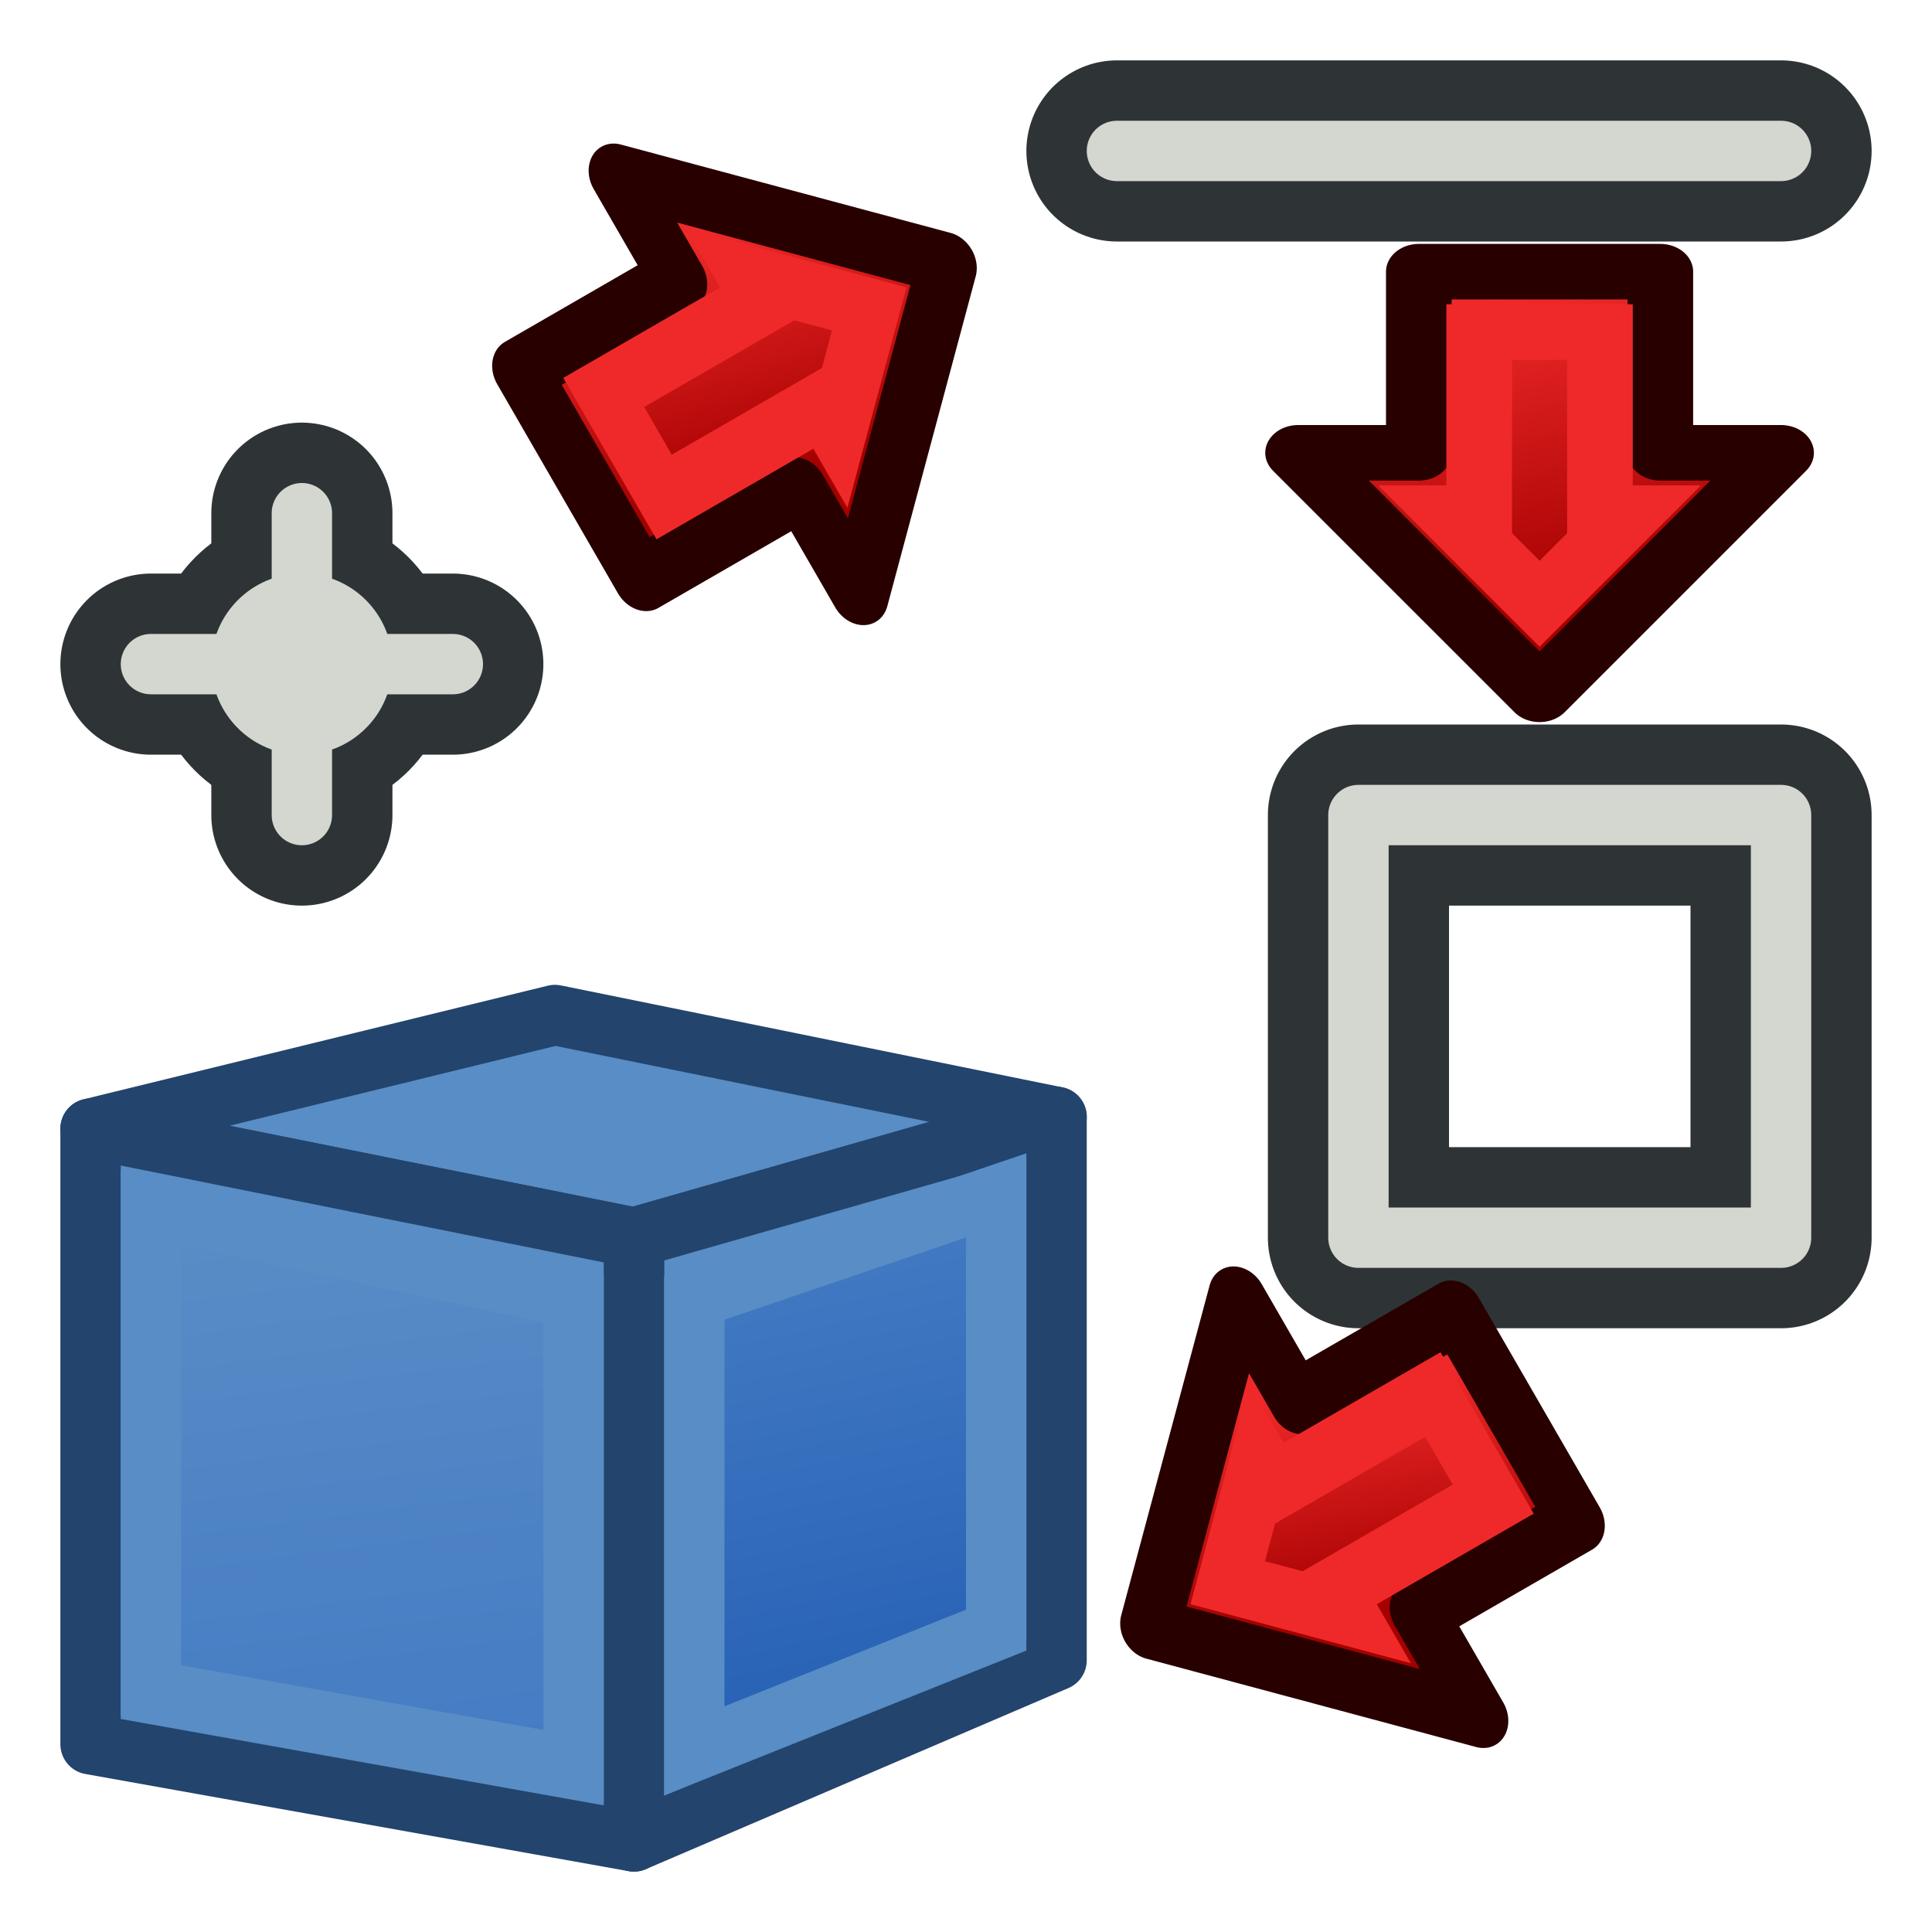
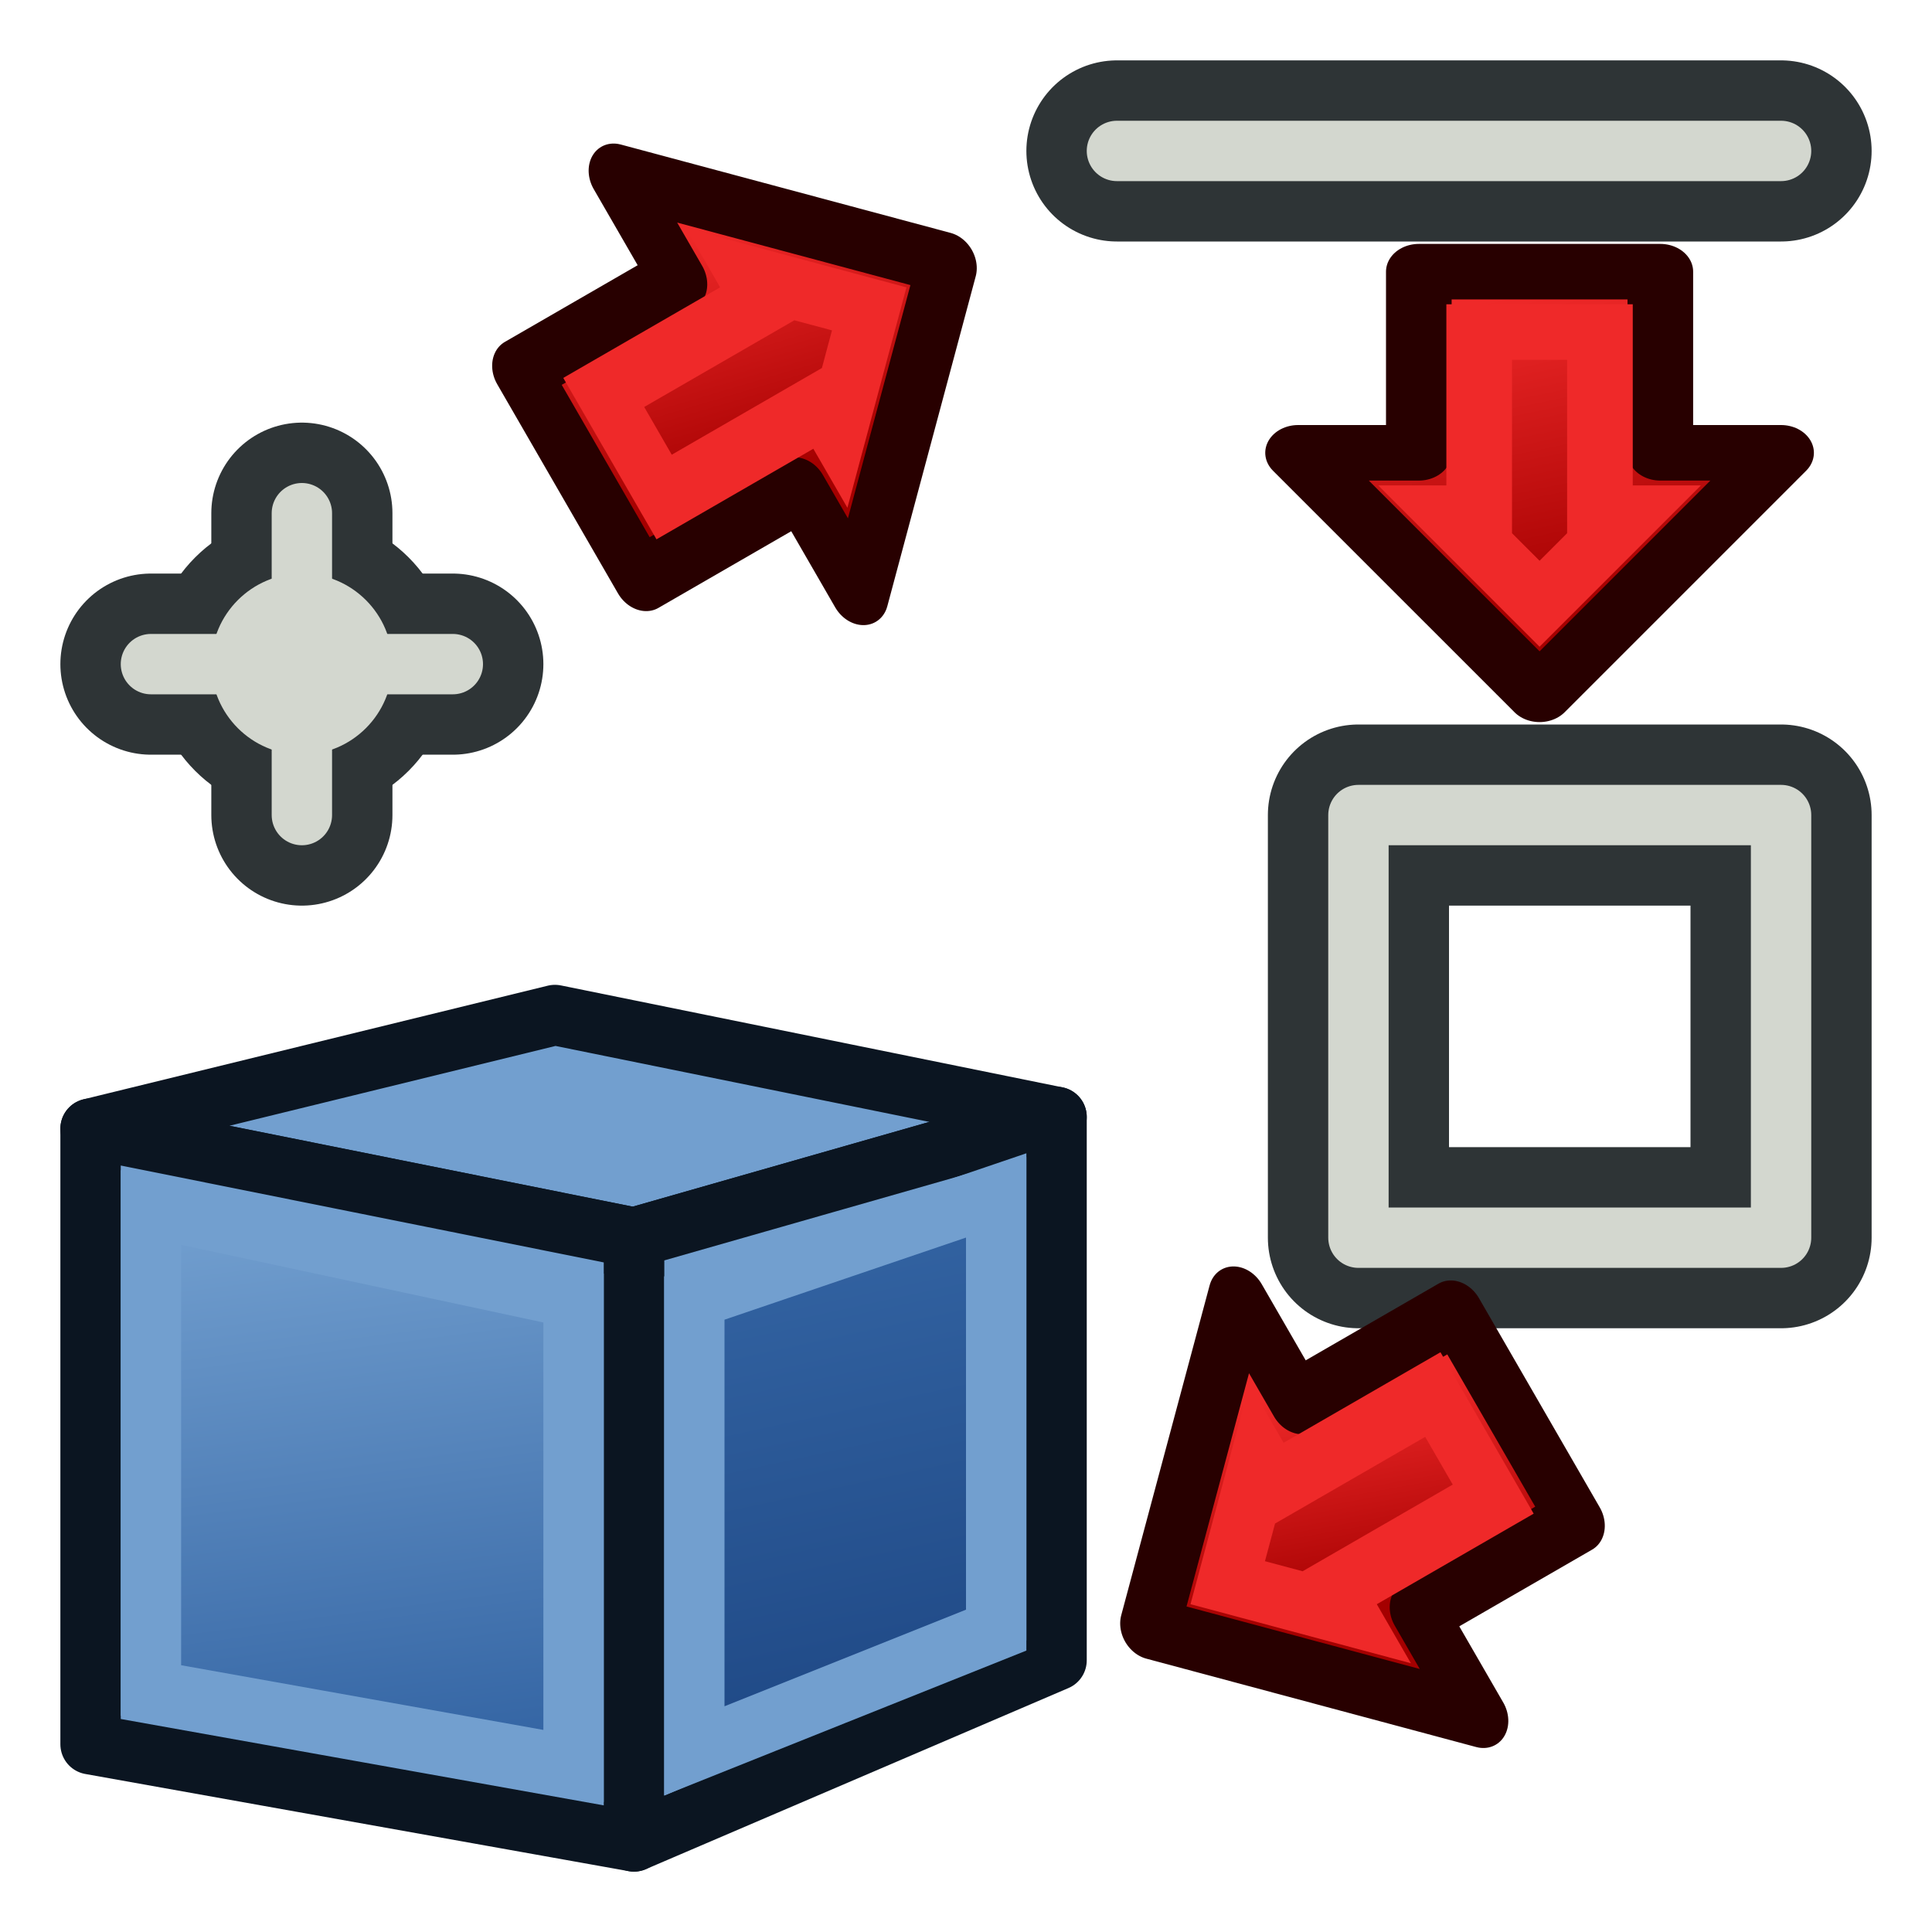
<svg xmlns="http://www.w3.org/2000/svg" xmlns:xlink="http://www.w3.org/1999/xlink" width="64px" height="64px" id="svg2860" version="1.1">
  <defs id="defs2862">
    <linearGradient id="linearGradient3812">
      <stop style="stop-color:#000000;stop-opacity:1;" offset="0" id="stop3814" />
    </linearGradient>
    <linearGradient id="linearGradient4362">
      <stop id="stop4364" offset="0" style="stop-color:#faff2b;stop-opacity:1;" />
      <stop id="stop4366" offset="1" style="stop-color:#ffaa00;stop-opacity:1;" />
    </linearGradient>
    <linearGradient id="linearGradient4356">
      <stop id="stop4358" offset="0" style="stop-color:#000000;stop-opacity:1;" />
      <stop id="stop4360" offset="1" style="stop-color:#000000;stop-opacity:0;" />
    </linearGradient>
    <linearGradient id="linearGradient3786">
      <stop style="stop-color:#faff2b;stop-opacity:1;" offset="0" id="stop3788" />
      <stop style="stop-color:#ffaa00;stop-opacity:1;" offset="1" id="stop3790" />
    </linearGradient>
    <radialGradient xlink:href="#linearGradient3377" id="radialGradient3692" cx="45.883" cy="28.87" fx="45.883" fy="28.87" r="19.467" gradientUnits="userSpaceOnUse" />
    <radialGradient xlink:href="#linearGradient3377" id="radialGradient3703" gradientUnits="userSpaceOnUse" cx="135.383" cy="97.37" fx="135.383" fy="97.37" r="19.467" gradientTransform="matrix(0.97435,0.2250379,-0.4623105,2.001673,48.48755,-127.9988)" />
    <linearGradient id="linearGradient3377">
      <stop id="stop3379" offset="0" style="stop-color:#faff2b;stop-opacity:1;" />
      <stop id="stop3381" offset="1" style="stop-color:#ffaa00;stop-opacity:1;" />
    </linearGradient>
    <radialGradient xlink:href="#linearGradient3786" id="radialGradient3705" gradientUnits="userSpaceOnUse" cx="148.883" cy="81.87" fx="148.883" fy="81.87" r="19.467" gradientTransform="matrix(1.385259,-0.05136783,0.03705629,0.9993132,-60.3924,7.704044)" />
    <radialGradient xlink:href="#linearGradient3377-1" id="radialGradient3713" gradientUnits="userSpaceOnUse" cx="271.967" cy="103.547" fx="271.967" fy="103.547" r="19.467" gradientTransform="matrix(0.9271142,0.3747789,-0.7448337,1.842542,97.36419,-190.3476)" />
    <linearGradient id="linearGradient3377-1">
      <stop id="stop3379-5" offset="0" style="stop-color:#c8ff43;stop-opacity:1;" />
      <stop id="stop3381-9" offset="1" style="stop-color:#04aa00;stop-opacity:1;" />
    </linearGradient>
    <radialGradient xlink:href="#linearGradient3864" id="radialGradient3784" gradientUnits="userSpaceOnUse" gradientTransform="matrix(0.7037846,0.9728679,-1.30054,0.9408264,121.1369,-67.56081)" cx="109.479" cy="-6.229" fx="109.479" fy="-6.229" r="19.571" />
    <linearGradient id="linearGradient3864">
      <stop id="stop3866" offset="0" style="stop-color:#71b2f8;stop-opacity:1;" />
      <stop id="stop3868" offset="1" style="stop-color:#002795;stop-opacity:1;" />
    </linearGradient>
    <radialGradient r="19.571" fy="-6.229" fx="109.479" cy="-6.229" cx="109.479" gradientTransform="matrix(0.7037846,0.9728679,-1.30054,0.9408264,121.1369,-67.56081)" gradientUnits="userSpaceOnUse" id="radialGradient3009" xlink:href="#linearGradient3864" />
    <linearGradient xlink:href="#linearGradient4362" id="linearGradient3784" x1="259.614" y1="99.25" x2="317.44" y2="99.25" gradientUnits="userSpaceOnUse" />
    <linearGradient xlink:href="#linearGradient3777" id="linearGradient3220" gradientUnits="userSpaceOnUse" gradientTransform="matrix(0.7910903,0,0,0.7851651,69.03755,5.113928)" x1="53.897" y1="51.18" x2="47.502" y2="21.837" />
    <linearGradient id="linearGradient3777">
-       <stop style="stop-color:#2862b6;stop-opacity:1;" offset="0" id="stop3779" />
-       <stop style="stop-color:#457cc4;stop-opacity:1;" offset="1" id="stop3781" />
+       <stop style="stop-color:#204a87;stop-opacity:1;" offset="0" id="stop3779" />
+       <stop style="stop-color:#3465a4;stop-opacity:1;" offset="1" id="stop3781" />
    </linearGradient>
    <linearGradient xlink:href="#linearGradient3767" id="linearGradient3222" gradientUnits="userSpaceOnUse" gradientTransform="matrix(0.8235294,0,0,0.7727273,68.52941,5.863636)" x1="22.117" y1="55.718" x2="17.329" y2="21.311" />
    <linearGradient id="linearGradient3767">
-       <stop style="stop-color:#457cc4;stop-opacity:1;" offset="0" id="stop3769" />
-       <stop style="stop-color:#588dc6;stop-opacity:1;" offset="1" id="stop3771" />
+       <stop style="stop-color:#3465a4;stop-opacity:1;" offset="0" id="stop3769" />
+       <stop style="stop-color:#729fcf;stop-opacity:1;" offset="1" id="stop3771" />
    </linearGradient>
    <linearGradient xlink:href="#linearGradient3806" id="linearGradient3012" gradientUnits="userSpaceOnUse" gradientTransform="matrix(1.45,0,0,1.470588,-27.45,-15.05882)" x1="41.936" y1="30.47" x2="44.42" y2="38.748" />
    <linearGradient id="linearGradient3806">
      <stop style="stop-color:#ef2929;stop-opacity:1" offset="0" id="stop3808" />
      <stop style="stop-color:#a40000;stop-opacity:1" offset="1" id="stop3810" />
    </linearGradient>
    <linearGradient xlink:href="#linearGradient3806-5" id="linearGradient3012-3" gradientUnits="userSpaceOnUse" gradientTransform="matrix(1.45,0,0,1.470588,-27.45,-15.05882)" x1="39.264" y1="20.978" x2="36.454" y2="42.077" />
    <linearGradient id="linearGradient3806-5">
      <stop style="stop-color:#ef2929;stop-opacity:1" offset="0" id="stop3808-6" />
      <stop style="stop-color:#a40000;stop-opacity:1" offset="1" id="stop3810-2" />
    </linearGradient>
    <linearGradient xlink:href="#linearGradient3806-0" id="linearGradient3012-7" gradientUnits="userSpaceOnUse" gradientTransform="matrix(1.45,0,0,1.470588,-27.45,-15.05882)" x1="36.454" y1="32.7" x2="50.503" y2="36.216" />
    <linearGradient id="linearGradient3806-0">
      <stop style="stop-color:#ef2929;stop-opacity:1" offset="0" id="stop3808-9" />
      <stop style="stop-color:#a40000;stop-opacity:1" offset="1" id="stop3810-3" />
    </linearGradient>
    <linearGradient xlink:href="#linearGradient3806-6" id="linearGradient3012-2" gradientUnits="userSpaceOnUse" gradientTransform="matrix(1.45,0,0,1.470588,-27.45,-15.05882)" x1="43.805" y1="41.291" x2="41.835" y2="31.413" />
    <linearGradient id="linearGradient3806-6">
      <stop style="stop-color:#ef2929;stop-opacity:1" offset="0" id="stop3808-1" />
      <stop style="stop-color:#a40000;stop-opacity:1" offset="1" id="stop3810-8" />
    </linearGradient>
  </defs>
  <g id="layer1">
    <g id="g3903" transform="translate(20,4)">
      <path id="path3033" d="m -10,13 0,10" style="fill:none;stroke:#2e3436;stroke-width:6;stroke-linecap:round;stroke-linejoin:miter;stroke-opacity:1" />
      <path id="path3035" d="m -15,18 10,0" style="fill:none;stroke:#2e3436;stroke-width:6;stroke-linecap:round;stroke-linejoin:miter;stroke-opacity:1" />
      <path transform="matrix(0.8,0,0,0.8,-17.2,2.8)" d="m 14,19 c 0,2.761 -2.239,5 -5,5 -2.761,0 -5,-2.239 -5,-5 0,-2.761 2.239,-5 5,-5 2.761,0 5,2.239 5,5 z" id="path3031" style="fill:#d3d7cf;fill-opacity:1;stroke:#2e3436;stroke-width:2.5;stroke-linecap:round;stroke-linejoin:miter;stroke-miterlimit:4;stroke-opacity:1;stroke-dasharray:none;stroke-dashoffset:20.4" />
      <path id="path3033-3" d="m -10,13 0,10" style="fill:none;stroke:#d3d7cf;stroke-width:2;stroke-linecap:round;stroke-linejoin:miter;stroke-opacity:1" />
      <path id="path3035-6" d="m -15,18 10,0" style="fill:none;stroke:#d3d7cf;stroke-width:2;stroke-linecap:round;stroke-linejoin:miter;stroke-opacity:1" />
    </g>
    <path style="fill:none;stroke:#2e3436;stroke-width:6;stroke-linecap:round;stroke-linejoin:miter;stroke-opacity:1" d="M 37,5 59,5" id="path3826" />
    <path style="fill:none;stroke:#d3d7cf;stroke-width:2;stroke-linecap:round;stroke-linejoin:miter;stroke-opacity:1" d="M 37,5 59,5" id="path3826-7" />
    <rect style="fill:none;stroke:#2e3436;stroke-width:6;stroke-linecap:round;stroke-linejoin:round;stroke-miterlimit:4;stroke-opacity:1;stroke-dasharray:none;stroke-dashoffset:20.4" id="rect3846" width="14" height="14" x="45" y="27" />
    <rect style="fill:none;stroke:#d3d7cf;stroke-width:2;stroke-linecap:round;stroke-linejoin:round;stroke-miterlimit:4;stroke-opacity:1;stroke-dasharray:none;stroke-dashoffset:20.4" id="rect3846-5" width="14" height="14" x="45" y="27" />
    <g id="g3163" transform="matrix(0.6944444,0,0,0.6944444,-46.30555,24.19445)" style="display:inline">
-       <path id="path2993" d="M 71,19 96.92,24.2 117.08,18.44 93.151,13.578 Z" style="fill:#588dc6;stroke:#23446c;stroke-width:2.88;stroke-linecap:butt;stroke-linejoin:round;stroke-opacity:1" />
-       <path id="path2995" d="M 117.08,18.44 V 44.36 L 96.92,53 V 24.2 Z" style="fill:#588dc6;fill-opacity:1;stroke:#23446c;stroke-width:2.88;stroke-linecap:butt;stroke-linejoin:round;stroke-opacity:1" />
-       <path style="display:inline;overflow:visible;visibility:visible;fill:#588dc6;fill-opacity:1;fill-rule:evenodd;stroke:#23446c;stroke-width:2.88;stroke-linecap:butt;stroke-linejoin:round;stroke-miterlimit:4;stroke-dasharray:none;stroke-dashoffset:0;stroke-opacity:1;marker:none;enable-background:accumulate" d="m 71,19 25.92,5.2 V 53 L 71,48.364 Z" id="path3825" />
-       <path id="path3765" d="m 73.88,22.76 v 23.04 l 20.16,3.6 V 27.08 Z" style="display:inline;fill:url(#linearGradient3222);stroke:#588dc6;stroke-width:2.88;stroke-linecap:butt;stroke-linejoin:miter;stroke-opacity:1;font-variation-settings:normal;opacity:1;vector-effect:none;fill-opacity:1;stroke-miterlimit:4;stroke-dasharray:none;stroke-dashoffset:0;-inkscape-stroke:none;marker:none;stop-color:#000000;stop-opacity:1" />
-       <path id="path3775" d="M 99.8,27.08 V 48.68 L 114.2,42.92 V 22.184 Z" style="font-variation-settings:normal;display:inline;opacity:1;vector-effect:none;fill:url(#linearGradient3220);fill-opacity:1;stroke:#588dc6;stroke-width:2.88;stroke-linecap:butt;stroke-linejoin:miter;stroke-miterlimit:4;stroke-dasharray:none;stroke-dashoffset:0;stroke-opacity:1;-inkscape-stroke:none;stop-color:#000000;stop-opacity:1" />
+       <path id="path2993" d="M 71,19 96.92,24.2 117.08,18.44 93.151,13.578 Z" style="fill:#729fcf;stroke:#0b1521;stroke-width:2.88;stroke-linecap:butt;stroke-linejoin:round;stroke-opacity:1" />
+       <path id="path2995" d="M 117.08,18.44 V 44.36 L 96.92,53 V 24.2 Z" style="fill:#729fcf;fill-opacity:1;stroke:#0b1521;stroke-width:2.88;stroke-linecap:butt;stroke-linejoin:round;stroke-opacity:1" />
+       <path style="display:inline;overflow:visible;visibility:visible;fill:#729fcf;fill-opacity:1;fill-rule:evenodd;stroke:#0b1521;stroke-width:2.88;stroke-linecap:butt;stroke-linejoin:round;stroke-miterlimit:4;stroke-dasharray:none;stroke-dashoffset:0;stroke-opacity:1;marker:none;enable-background:accumulate" d="m 71,19 25.92,5.2 V 53 L 71,48.364 Z" id="path3825" />
+       <path id="path3765" d="m 73.88,22.76 v 23.04 l 20.16,3.6 V 27.08 Z" style="display:inline;fill:url(#linearGradient3222);stroke:#729fcf;stroke-width:2.88;stroke-linecap:butt;stroke-linejoin:miter;stroke-opacity:1;font-variation-settings:normal;opacity:1;vector-effect:none;fill-opacity:1;stroke-miterlimit:4;stroke-dasharray:none;stroke-dashoffset:0;-inkscape-stroke:none;marker:none;stop-color:#000000;stop-opacity:1" />
+       <path id="path3775" d="M 99.8,27.08 V 48.68 L 114.2,42.92 V 22.184 Z" style="font-variation-settings:normal;display:inline;opacity:1;vector-effect:none;fill:url(#linearGradient3220);fill-opacity:1;stroke:#729fcf;stroke-width:2.88;stroke-linecap:butt;stroke-linejoin:miter;stroke-miterlimit:4;stroke-dasharray:none;stroke-dashoffset:0;stroke-opacity:1;-inkscape-stroke:none;stop-color:#000000;stop-opacity:1" />
    </g>
    <g style="display:inline" id="layer1-3" transform="matrix(-0.4251224,0.2454446,0.2900708,0.5024174,49.55105,22.86553)">
      <path id="path3343" d="m 35.594,22.687 0,6.895 -12.223,0 0,13.79 12.223,0 0,6.895 16.297,-13.79 z" style="fill:url(#linearGradient3012);fill-opacity:1;fill-rule:evenodd;stroke:#280000;stroke-width:3.748;stroke-linecap:butt;stroke-linejoin:round;stroke-miterlimit:4;stroke-opacity:1;stroke-dasharray:none" />
      <path id="path3343-2" d="m 39.668,31.305 -2e-6,1.724 -12.223,0 0,6.895 12.223,0 2e-6,1.724 6.111,-5.171 z" style="fill:none;stroke:#ef2929;stroke-width:3.748;stroke-linecap:butt;stroke-linejoin:miter;stroke-miterlimit:4;stroke-opacity:1;stroke-dasharray:none" />
    </g>
    <g style="display:inline" id="layer1-3-6" transform="matrix(0,0.4908891,0.5801417,0,29.83856,-2.472667)">
      <path id="path3343-0" d="m 35.594,22.687 0,6.895 -12.223,0 0,13.79 12.223,0 0,6.895 16.297,-13.79 z" style="fill:url(#linearGradient3012-7);fill-opacity:1;fill-rule:evenodd;stroke:#280000;stroke-width:3.748;stroke-linecap:butt;stroke-linejoin:round;stroke-miterlimit:4;stroke-opacity:1;stroke-dasharray:none" />
      <path id="path3343-2-6" d="m 39.668,31.305 -2e-6,1.724 -12.223,0 0,6.895 12.223,0 2e-6,1.724 6.111,-5.171 z" style="fill:none;stroke:#ef2929;stroke-width:3.748;stroke-linecap:butt;stroke-linejoin:miter;stroke-miterlimit:4;stroke-opacity:1;stroke-dasharray:none" />
    </g>
    <g style="display:inline" id="layer1-3-7" transform="matrix(0.4251224,-0.2454446,-0.2900708,-0.5024174,19.91305,39.79473)">
      <path id="path3343-9" d="m 35.594,22.687 0,6.895 -12.223,0 0,13.79 12.223,0 0,6.895 16.297,-13.79 z" style="fill:url(#linearGradient3012-2);fill-opacity:1;fill-rule:evenodd;stroke:#280000;stroke-width:3.748;stroke-linecap:butt;stroke-linejoin:round;stroke-miterlimit:4;stroke-opacity:1;stroke-dasharray:none" />
      <path id="path3343-2-2" d="m 39.668,31.305 -2e-6,1.724 -12.223,0 0,6.895 12.223,0 2e-6,1.724 6.111,-5.171 z" style="fill:none;stroke:#ef2929;stroke-width:3.748;stroke-linecap:butt;stroke-linejoin:miter;stroke-miterlimit:4;stroke-opacity:1;stroke-dasharray:none" />
    </g>
  </g>
</svg>
